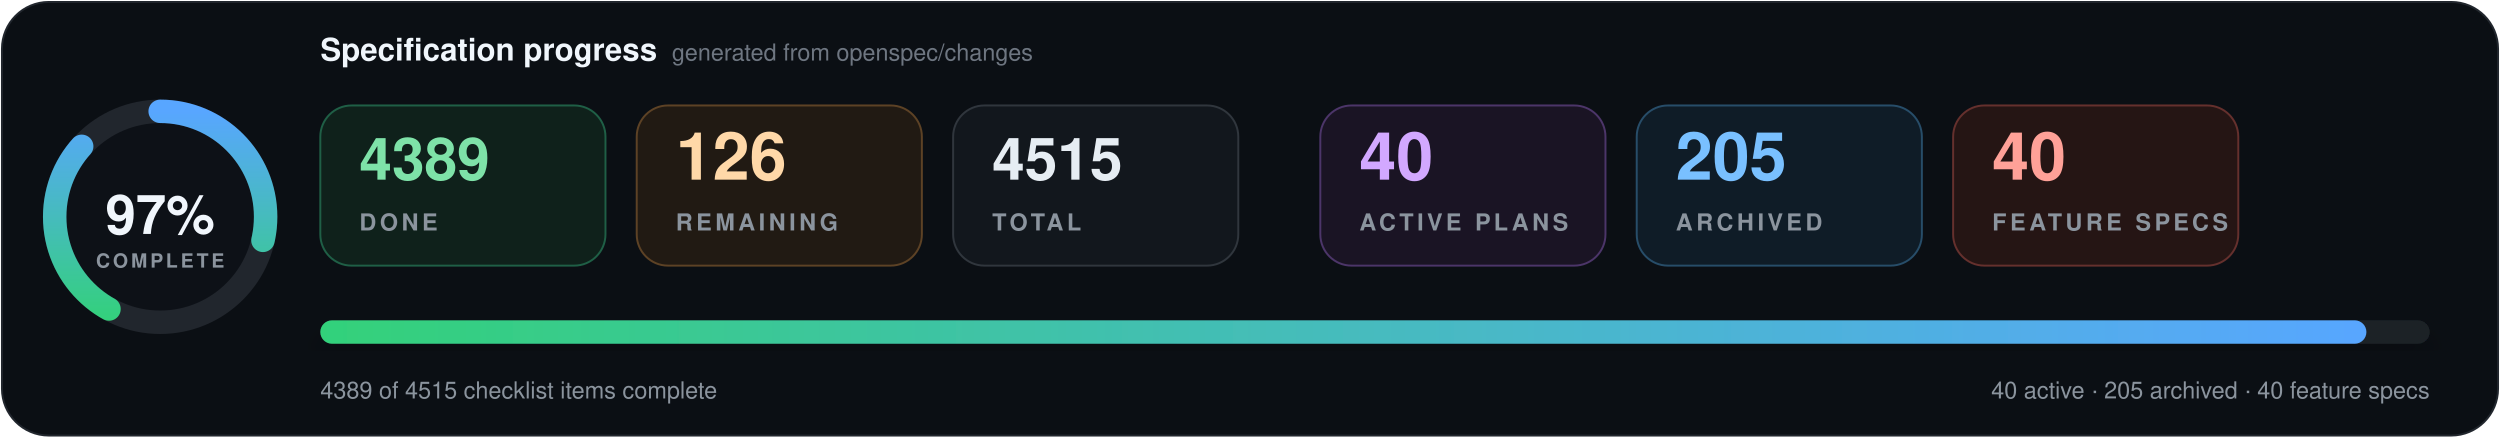
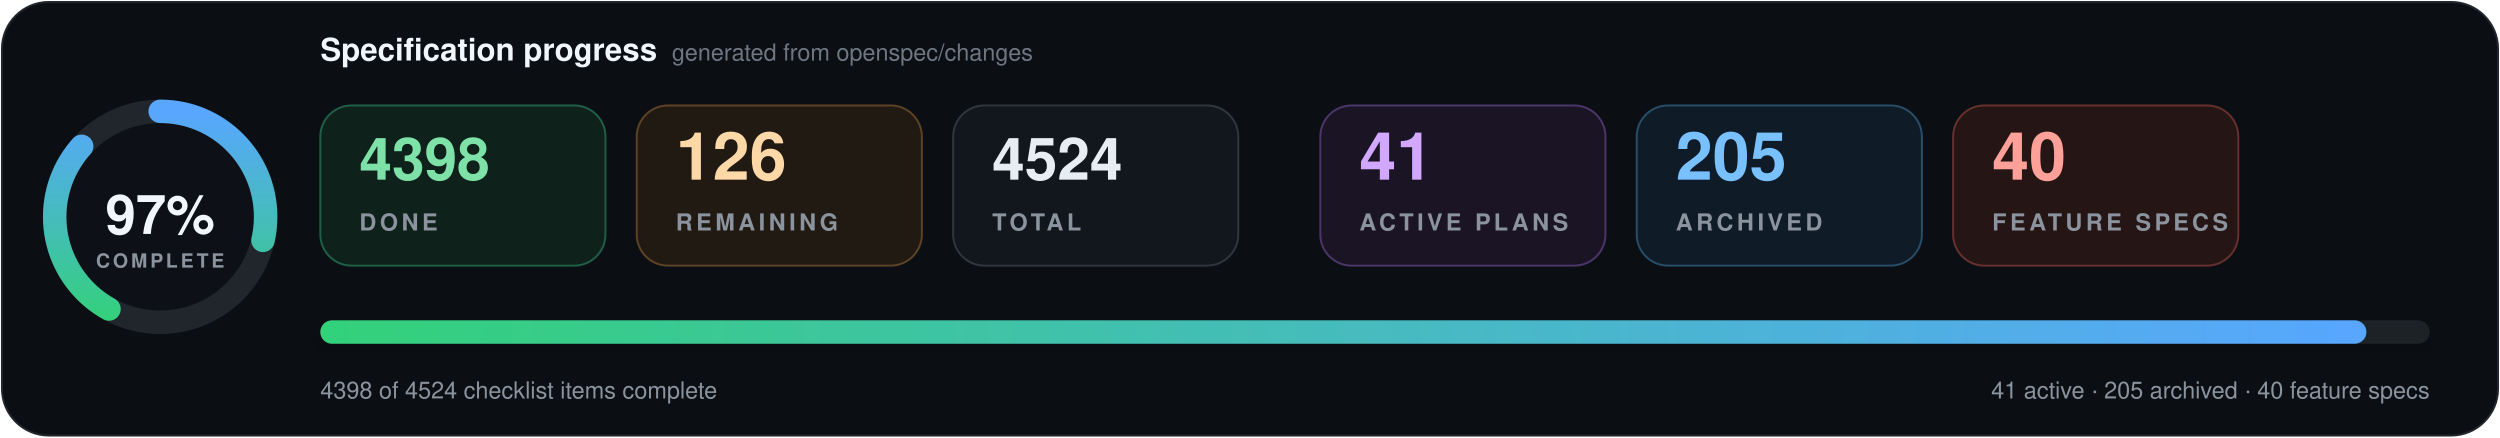
- <svg xmlns="http://www.w3.org/2000/svg" data-cache-version="1792705638" width="1280" height="224" viewBox="0 0 1280 224" role="img" aria-labelledby="title description" font-family="system-ui, -apple-system, BlinkMacSystemFont, 'Segoe UI', Helvetica, Arial, sans-serif" font-variant-numeric="tabular-nums">
+ <svg xmlns="http://www.w3.org/2000/svg" data-cache-version="1792707748" width="1280" height="224" viewBox="0 0 1280 224" role="img" aria-labelledby="title description" font-family="system-ui, -apple-system, BlinkMacSystemFont, 'Segoe UI', Helvetica, Arial, sans-serif" font-variant-numeric="tabular-nums">
  <defs>
    <linearGradient id="progress" x1="0" x2="1">
      <stop offset="0" stop-color="#33d17a" />
      <stop offset="1" stop-color="#58a6ff" />
    </linearGradient>
    <filter id="shadow" x="-10%" y="-20%" width="120%" height="150%">
      <feDropShadow dx="0" dy="7" stdDeviation="9" flood-color="#000" flood-opacity=".28" />
    </filter>
  </defs>
  <rect x="1" y="1" width="1278" height="222" rx="24" fill="#0b0f14" stroke="#21262d" />
  <g transform="translate(82 111)">
    <circle r="54" fill="#0d1117" stroke="#21262d" stroke-width="12" />
    <circle r="54" fill="none" stroke="url(#progress)" stroke-width="12" stroke-linecap="round" pathLength="100" stroke-dasharray="97 100" transform="rotate(-90)" />
    <text y="-1" text-anchor="middle" dominant-baseline="middle" fill="#f0f6fc" font-size="28" font-weight="800">97%</text>
    <text y="26" text-anchor="middle" fill="#8b949e" font-size="10" font-weight="700" letter-spacing="1.5">COMPLETE</text>
  </g>
  <text x="164" y="31" fill="#f0f6fc" font-size="16" font-weight="750">Specification progress</text>
  <text x="344" y="31" fill="#6e7681" font-size="12">generated from openspec/changes</text>
  <g transform="translate(164 54)">
    <rect width="146" height="82" rx="16" fill="#0f211b" stroke="#1f5f46" />
-     <text x="20" y="38" fill="#7ee2a8" font-size="30" font-weight="750">4389</text>
+     <text x="20" y="38" fill="#7ee2a8" font-size="30" font-weight="750">4398</text>
    <text x="20" y="64" fill="#8b949e" font-size="12" font-weight="700" letter-spacing="1.8">DONE</text>
  </g>
  <g transform="translate(326 54)">
    <rect width="146" height="82" rx="16" fill="#211a13" stroke="#5d4225" />
    <text x="20" y="38" fill="#ffd8a8" font-size="34" font-weight="750">126</text>
    <text x="20" y="64" fill="#8b949e" font-size="12" font-weight="700" letter-spacing="1.8">REMAINING</text>
  </g>
  <g transform="translate(488 54)">
    <rect width="146" height="82" rx="16" fill="#12171d" stroke="#30363d" />
-     <text x="20" y="38" fill="#e6edf3" font-size="30" font-weight="750">4515</text>
+     <text x="20" y="38" fill="#e6edf3" font-size="30" font-weight="750">4524</text>
    <text x="20" y="64" fill="#8b949e" font-size="12" font-weight="700" letter-spacing="1.8">TOTAL</text>
  </g>
  <g transform="translate(676 54)">
    <rect width="146" height="82" rx="16" fill="#1a1424" stroke="#4c3569" />
-     <text x="20" y="38" fill="#d2a8ff" font-size="34" font-weight="750">40</text>
+     <text x="20" y="38" fill="#d2a8ff" font-size="34" font-weight="750">41</text>
    <text x="20" y="64" fill="#8b949e" font-size="12" font-weight="700" letter-spacing="1.8">ACTIVE PLANS</text>
  </g>
  <g transform="translate(838 54)">
    <rect width="146" height="82" rx="16" fill="#0f1c27" stroke="#274d69" />
    <text x="20" y="38" fill="#79c0ff" font-size="34" font-weight="750">205</text>
    <text x="20" y="64" fill="#8b949e" font-size="12" font-weight="700" letter-spacing="1.8">ARCHIVED</text>
  </g>
  <g transform="translate(1000 54)">
    <rect width="146" height="82" rx="16" fill="#251514" stroke="#65302d" />
    <text x="20" y="38" fill="#ffa198" font-size="34" font-weight="750">40</text>
    <text x="20" y="64" fill="#8b949e" font-size="12" font-weight="700" letter-spacing="1.8">FEATURE SPECS</text>
  </g>
  <g filter="url(#shadow)">
    <rect x="164" y="164" width="1080" height="12" rx="6" fill="#1b2128" />
    <rect x="164" y="164" width="1047.6" height="12" rx="6" fill="url(#progress)" />
  </g>
-   <text x="164" y="204" fill="#8b949e" font-size="12">4389 of 4515 checklist items complete</text>
-   <text x="1244" y="204" text-anchor="end" fill="#8b949e" font-size="12">40 active · 205 archived · 40 feature specs</text>
+   <text x="164" y="204" fill="#8b949e" font-size="12">4398 of 4524 checklist items complete</text>
+   <text x="1244" y="204" text-anchor="end" fill="#8b949e" font-size="12">41 active · 205 archived · 40 feature specs</text>
</svg>
